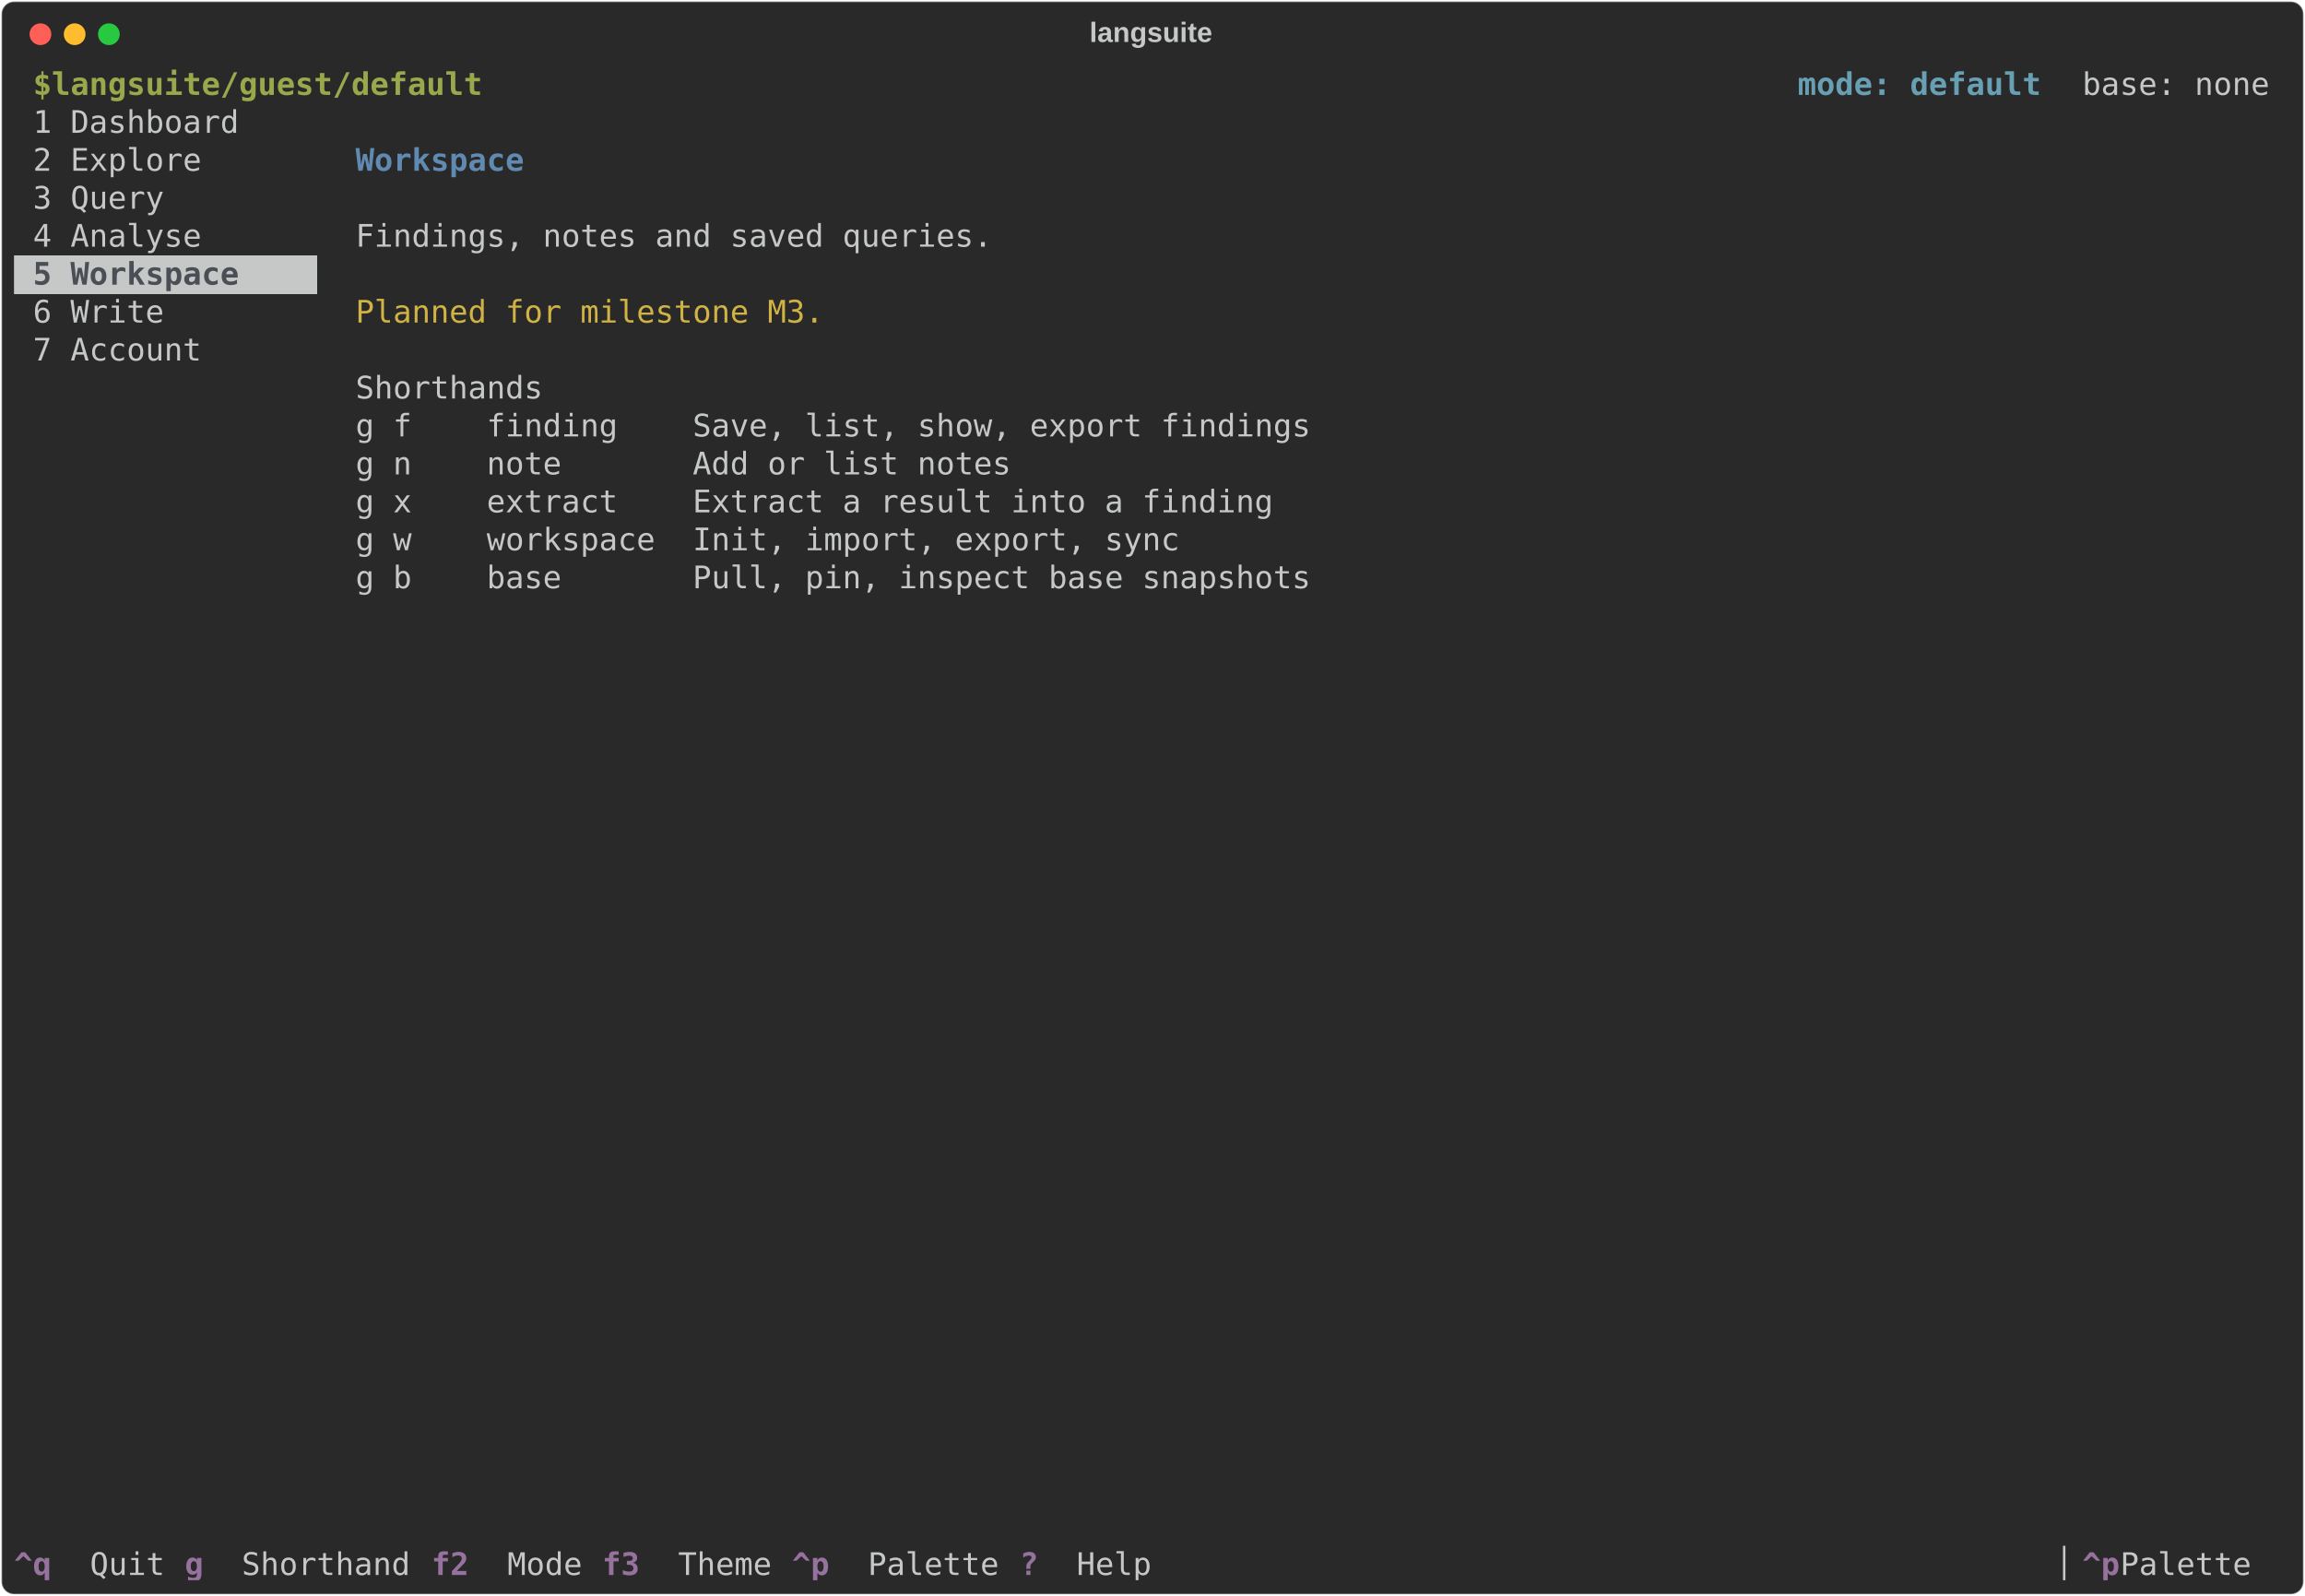
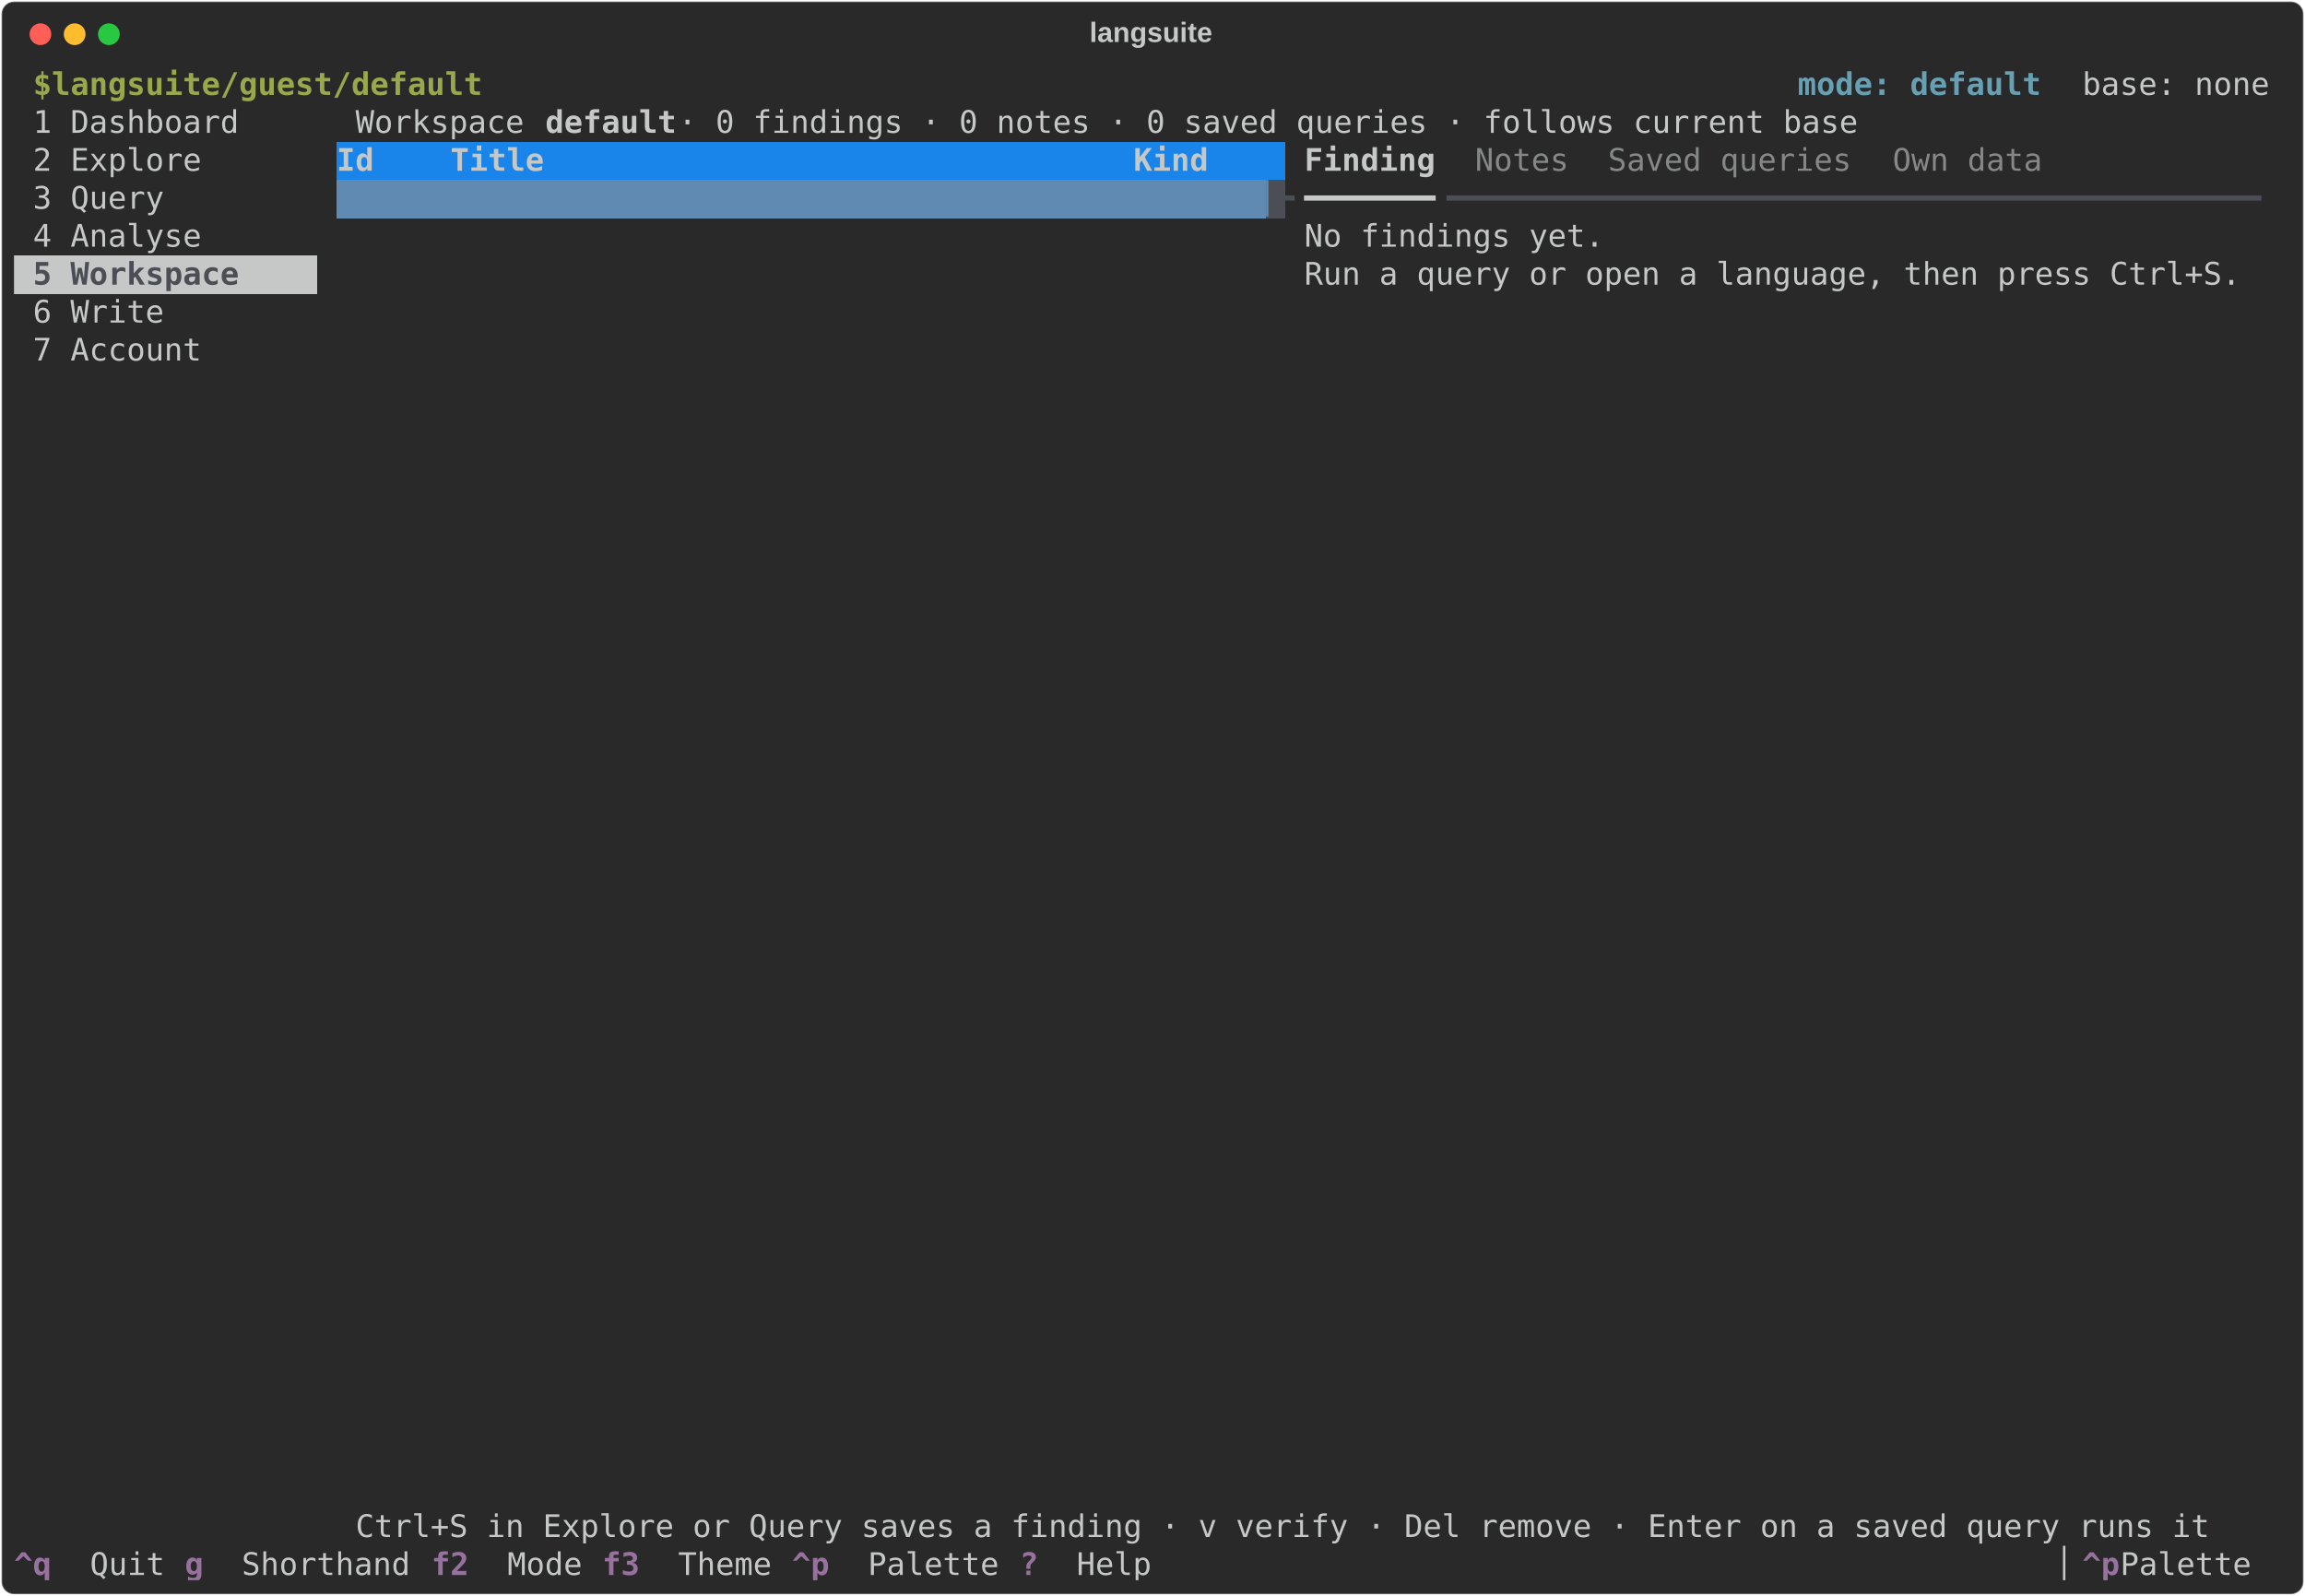
<svg xmlns="http://www.w3.org/2000/svg" class="rich-terminal" viewBox="0 0 1482 1026.0">
  <style>

    @font-face {
        font-family: "Fira Code";
        src: local("FiraCode-Regular"),
                url("https://cdnjs.cloudflare.com/ajax/libs/firacode/6.2.0/woff2/FiraCode-Regular.woff2") format("woff2"),
                url("https://cdnjs.cloudflare.com/ajax/libs/firacode/6.2.0/woff/FiraCode-Regular.woff") format("woff");
        font-style: normal;
        font-weight: 400;
    }
    @font-face {
        font-family: "Fira Code";
        src: local("FiraCode-Bold"),
                url("https://cdnjs.cloudflare.com/ajax/libs/firacode/6.2.0/woff2/FiraCode-Bold.woff2") format("woff2"),
                url("https://cdnjs.cloudflare.com/ajax/libs/firacode/6.2.0/woff/FiraCode-Bold.woff") format("woff");
        font-style: bold;
        font-weight: 700;
    }

    .terminal-matrix {
        font-family: Fira Code, monospace;
        font-size: 20px;
        line-height: 24.4px;
        font-variant-east-asian: full-width;
    }

    .terminal-title {
        font-size: 18px;
        font-weight: bold;
        font-family: arial;
    }

    .terminal-r1 { fill: #c5c8c6 }
.terminal-r2 { fill: #98a84b;font-weight: bold }
.terminal-r3 { fill: #68a0b3;font-weight: bold }
- .terminal-r4 { fill: #608ab1;font-weight: bold }
- .terminal-r5 { fill: #4b4e55;font-weight: bold }
- .terminal-r6 { fill: #d0b344 }
- .terminal-r7 { fill: #98729f;font-weight: bold }
+ .terminal-r4 { fill: #c5c8c6;font-weight: bold }
+ .terminal-r5 { fill: #868887 }
+ .terminal-r6 { fill: #292929 }
+ .terminal-r7 { fill: #608ab1 }
+ .terminal-r8 { fill: #4b4e55 }
+ .terminal-r9 { fill: #4b4e55;font-weight: bold }
+ .terminal-r10 { fill: #98729f;font-weight: bold }
    </style>
  <defs>
    <clipPath id="terminal-clip-terminal">
      <rect x="0" y="0" width="1463.0" height="975.0" />
    </clipPath>
    <clipPath id="terminal-line-0">
      <rect x="0" y="1.5" width="1464" height="24.65" />
    </clipPath>
    <clipPath id="terminal-line-1">
      <rect x="0" y="25.9" width="1464" height="24.65" />
    </clipPath>
    <clipPath id="terminal-line-2">
      <rect x="0" y="50.3" width="1464" height="24.65" />
    </clipPath>
    <clipPath id="terminal-line-3">
      <rect x="0" y="74.7" width="1464" height="24.65" />
    </clipPath>
    <clipPath id="terminal-line-4">
      <rect x="0" y="99.1" width="1464" height="24.65" />
    </clipPath>
    <clipPath id="terminal-line-5">
      <rect x="0" y="123.5" width="1464" height="24.65" />
    </clipPath>
    <clipPath id="terminal-line-6">
      <rect x="0" y="147.9" width="1464" height="24.65" />
    </clipPath>
    <clipPath id="terminal-line-7">
      <rect x="0" y="172.3" width="1464" height="24.65" />
    </clipPath>
    <clipPath id="terminal-line-8">
      <rect x="0" y="196.7" width="1464" height="24.65" />
    </clipPath>
    <clipPath id="terminal-line-9">
      <rect x="0" y="221.1" width="1464" height="24.65" />
    </clipPath>
    <clipPath id="terminal-line-10">
      <rect x="0" y="245.5" width="1464" height="24.65" />
    </clipPath>
    <clipPath id="terminal-line-11">
      <rect x="0" y="269.9" width="1464" height="24.65" />
    </clipPath>
    <clipPath id="terminal-line-12">
      <rect x="0" y="294.3" width="1464" height="24.65" />
    </clipPath>
    <clipPath id="terminal-line-13">
      <rect x="0" y="318.7" width="1464" height="24.65" />
    </clipPath>
    <clipPath id="terminal-line-14">
      <rect x="0" y="343.1" width="1464" height="24.65" />
    </clipPath>
    <clipPath id="terminal-line-15">
      <rect x="0" y="367.5" width="1464" height="24.65" />
    </clipPath>
    <clipPath id="terminal-line-16">
      <rect x="0" y="391.9" width="1464" height="24.65" />
    </clipPath>
    <clipPath id="terminal-line-17">
      <rect x="0" y="416.3" width="1464" height="24.65" />
    </clipPath>
    <clipPath id="terminal-line-18">
      <rect x="0" y="440.7" width="1464" height="24.65" />
    </clipPath>
    <clipPath id="terminal-line-19">
      <rect x="0" y="465.1" width="1464" height="24.65" />
    </clipPath>
    <clipPath id="terminal-line-20">
      <rect x="0" y="489.5" width="1464" height="24.65" />
    </clipPath>
    <clipPath id="terminal-line-21">
      <rect x="0" y="513.9" width="1464" height="24.65" />
    </clipPath>
    <clipPath id="terminal-line-22">
      <rect x="0" y="538.3" width="1464" height="24.65" />
    </clipPath>
    <clipPath id="terminal-line-23">
      <rect x="0" y="562.7" width="1464" height="24.65" />
    </clipPath>
    <clipPath id="terminal-line-24">
      <rect x="0" y="587.1" width="1464" height="24.65" />
    </clipPath>
    <clipPath id="terminal-line-25">
      <rect x="0" y="611.5" width="1464" height="24.65" />
    </clipPath>
    <clipPath id="terminal-line-26">
      <rect x="0" y="635.9" width="1464" height="24.65" />
    </clipPath>
    <clipPath id="terminal-line-27">
      <rect x="0" y="660.3" width="1464" height="24.65" />
    </clipPath>
    <clipPath id="terminal-line-28">
      <rect x="0" y="684.7" width="1464" height="24.65" />
    </clipPath>
    <clipPath id="terminal-line-29">
      <rect x="0" y="709.1" width="1464" height="24.65" />
    </clipPath>
    <clipPath id="terminal-line-30">
      <rect x="0" y="733.5" width="1464" height="24.65" />
    </clipPath>
    <clipPath id="terminal-line-31">
      <rect x="0" y="757.9" width="1464" height="24.65" />
    </clipPath>
    <clipPath id="terminal-line-32">
      <rect x="0" y="782.3" width="1464" height="24.65" />
    </clipPath>
    <clipPath id="terminal-line-33">
      <rect x="0" y="806.7" width="1464" height="24.65" />
    </clipPath>
    <clipPath id="terminal-line-34">
      <rect x="0" y="831.1" width="1464" height="24.65" />
    </clipPath>
    <clipPath id="terminal-line-35">
      <rect x="0" y="855.5" width="1464" height="24.65" />
    </clipPath>
    <clipPath id="terminal-line-36">
      <rect x="0" y="879.9" width="1464" height="24.65" />
    </clipPath>
    <clipPath id="terminal-line-37">
      <rect x="0" y="904.3" width="1464" height="24.65" />
    </clipPath>
    <clipPath id="terminal-line-38">
      <rect x="0" y="928.7" width="1464" height="24.65" />
    </clipPath>
  </defs>
  <rect fill="#292929" stroke="rgba(255,255,255,0.35)" stroke-width="1" x="1" y="1" width="1480" height="1024" rx="8" />
  <text class="terminal-title" fill="#c5c8c6" text-anchor="middle" x="740" y="27">langsuite</text>
  <g transform="translate(26,22)">
    <circle cx="0" cy="0" r="7" fill="#ff5f57" />
    <circle cx="22" cy="0" r="7" fill="#febc2e" />
    <circle cx="44" cy="0" r="7" fill="#28c840" />
  </g>
  <g transform="translate(9, 41)" clip-path="url(#terminal-clip-terminal)">
+     <rect fill="#1984e9" x="207.4" y="50.3" width="73.2" height="24.65" shape-rendering="crispEdges" />
+     <rect fill="#1984e9" x="280.6" y="50.3" width="439.2" height="24.65" shape-rendering="crispEdges" />
+     <rect fill="#1984e9" x="719.8" y="50.3" width="97.6" height="24.65" shape-rendering="crispEdges" />
+     <rect fill="#608ab1" x="207.4" y="74.7" width="597.8" height="24.65" shape-rendering="crispEdges" />
+     <rect fill="#4b4e55" x="805.2" y="74.7" width="12.2" height="24.65" shape-rendering="crispEdges" />
    <rect fill="#c5c8c6" x="0" y="123.5" width="12.2" height="24.65" shape-rendering="crispEdges" />
    <rect fill="#c5c8c6" x="12.2" y="123.5" width="134.2" height="24.65" shape-rendering="crispEdges" />
    <rect fill="#c5c8c6" x="146.4" y="123.5" width="48.8" height="24.65" shape-rendering="crispEdges" />
    <g class="terminal-matrix">
      <text class="terminal-r2" x="12.2" y="20" textLength="292.8" clip-path="url(#terminal-line-0)">$langsuite/guest/default</text>
      <text class="terminal-r3" x="1146.8" y="20" textLength="158.6" clip-path="url(#terminal-line-0)">mode: default</text>
      <text class="terminal-r1" x="1329.8" y="20" textLength="122" clip-path="url(#terminal-line-0)">base: none</text>
      <text class="terminal-r1" x="1464" y="20" textLength="12.2" clip-path="url(#terminal-line-0)">
</text>
      <text class="terminal-r1" x="12.2" y="44.4" textLength="134.2" clip-path="url(#terminal-line-1)">1 Dashboard</text>
+       <text class="terminal-r1" x="219.6" y="44.4" textLength="122" clip-path="url(#terminal-line-1)">Workspace </text>
+       <text class="terminal-r4" x="341.6" y="44.4" textLength="85.4" clip-path="url(#terminal-line-1)">default</text>
+       <text class="terminal-r1" x="427" y="44.4" textLength="780.8" clip-path="url(#terminal-line-1)"> · 0 findings · 0 notes · 0 saved queries · follows current base</text>
      <text class="terminal-r1" x="1464" y="44.4" textLength="12.2" clip-path="url(#terminal-line-1)">
</text>
      <text class="terminal-r1" x="12.2" y="68.8" textLength="109.8" clip-path="url(#terminal-line-2)">2 Explore</text>
-       <text class="terminal-r4" x="219.6" y="68.8" textLength="109.8" clip-path="url(#terminal-line-2)">Workspace</text>
+       <text class="terminal-r4" x="207.4" y="68.8" textLength="73.2" clip-path="url(#terminal-line-2)"> Id   </text>
+       <text class="terminal-r4" x="280.6" y="68.8" textLength="439.2" clip-path="url(#terminal-line-2)"> Title                              </text>
+       <text class="terminal-r4" x="719.8" y="68.8" textLength="97.6" clip-path="url(#terminal-line-2)"> Kind   </text>
+       <text class="terminal-r4" x="829.6" y="68.8" textLength="85.4" clip-path="url(#terminal-line-2)">Finding</text>
+       <text class="terminal-r5" x="939.4" y="68.8" textLength="61" clip-path="url(#terminal-line-2)">Notes</text>
+       <text class="terminal-r5" x="1024.8" y="68.8" textLength="158.6" clip-path="url(#terminal-line-2)">Saved queries</text>
+       <text class="terminal-r5" x="1207.8" y="68.8" textLength="97.6" clip-path="url(#terminal-line-2)">Own data</text>
      <text class="terminal-r1" x="1464" y="68.8" textLength="12.2" clip-path="url(#terminal-line-2)">
</text>
      <text class="terminal-r1" x="12.2" y="93.2" textLength="85.4" clip-path="url(#terminal-line-3)">3 Query</text>
+       <text class="terminal-r7" x="805.2" y="93.2" textLength="12.2" clip-path="url(#terminal-line-3)">▏</text>
+       <text class="terminal-r8" x="817.4" y="93.2" textLength="12.2" clip-path="url(#terminal-line-3)">╸</text>
+       <text class="terminal-r1" x="829.6" y="93.2" textLength="85.4" clip-path="url(#terminal-line-3)">━━━━━━━</text>
+       <text class="terminal-r8" x="915" y="93.2" textLength="536.8" clip-path="url(#terminal-line-3)">╺━━━━━━━━━━━━━━━━━━━━━━━━━━━━━━━━━━━━━━━━━━━</text>
      <text class="terminal-r1" x="1464" y="93.2" textLength="12.2" clip-path="url(#terminal-line-3)">
</text>
      <text class="terminal-r1" x="12.2" y="117.6" textLength="109.8" clip-path="url(#terminal-line-4)">4 Analyse</text>
-       <text class="terminal-r1" x="219.6" y="117.6" textLength="414.8" clip-path="url(#terminal-line-4)">Findings, notes and saved queries.</text>
+       <text class="terminal-r1" x="829.6" y="117.6" textLength="195.2" clip-path="url(#terminal-line-4)">No findings yet.</text>
      <text class="terminal-r1" x="1464" y="117.6" textLength="12.2" clip-path="url(#terminal-line-4)">
</text>
-       <text class="terminal-r5" x="12.2" y="142" textLength="134.2" clip-path="url(#terminal-line-5)">5 Workspace</text>
+       <text class="terminal-r9" x="12.2" y="142" textLength="134.2" clip-path="url(#terminal-line-5)">5 Workspace</text>
+       <text class="terminal-r1" x="829.6" y="142" textLength="610" clip-path="url(#terminal-line-5)">Run a query or open a language, then press Ctrl+S.</text>
      <text class="terminal-r1" x="1464" y="142" textLength="12.2" clip-path="url(#terminal-line-5)">
</text>
      <text class="terminal-r1" x="12.2" y="166.4" textLength="85.4" clip-path="url(#terminal-line-6)">6 Write</text>
-       <text class="terminal-r6" x="219.6" y="166.4" textLength="305" clip-path="url(#terminal-line-6)">Planned for milestone M3.</text>
      <text class="terminal-r1" x="1464" y="166.4" textLength="12.2" clip-path="url(#terminal-line-6)">
</text>
      <text class="terminal-r1" x="12.2" y="190.8" textLength="109.8" clip-path="url(#terminal-line-7)">7 Account</text>
      <text class="terminal-r1" x="1464" y="190.8" textLength="12.2" clip-path="url(#terminal-line-7)">
</text>
-       <text class="terminal-r1" x="219.6" y="215.2" textLength="122" clip-path="url(#terminal-line-8)">Shorthands</text>
      <text class="terminal-r1" x="1464" y="215.2" textLength="12.2" clip-path="url(#terminal-line-8)">
</text>
-       <text class="terminal-r1" x="219.6" y="239.6" textLength="646.6" clip-path="url(#terminal-line-9)">  g f    finding    Save, list, show, export findings</text>
      <text class="terminal-r1" x="1464" y="239.6" textLength="12.2" clip-path="url(#terminal-line-9)">
</text>
-       <text class="terminal-r1" x="219.6" y="264" textLength="451.4" clip-path="url(#terminal-line-10)">  g n    note       Add or list notes</text>
      <text class="terminal-r1" x="1464" y="264" textLength="12.2" clip-path="url(#terminal-line-10)">
</text>
-       <text class="terminal-r1" x="219.6" y="288.4" textLength="622.2" clip-path="url(#terminal-line-11)">  g x    extract    Extract a result into a finding</text>
      <text class="terminal-r1" x="1464" y="288.4" textLength="12.2" clip-path="url(#terminal-line-11)">
</text>
-       <text class="terminal-r1" x="219.6" y="312.8" textLength="561.2" clip-path="url(#terminal-line-12)">  g w    workspace  Init, import, export, sync</text>
      <text class="terminal-r1" x="1464" y="312.8" textLength="12.2" clip-path="url(#terminal-line-12)">
</text>
-       <text class="terminal-r1" x="219.6" y="337.2" textLength="646.6" clip-path="url(#terminal-line-13)">  g b    base       Pull, pin, inspect base snapshots</text>
      <text class="terminal-r1" x="1464" y="337.2" textLength="12.2" clip-path="url(#terminal-line-13)">
</text>
      <text class="terminal-r1" x="1464" y="361.6" textLength="12.2" clip-path="url(#terminal-line-14)">
</text>
      <text class="terminal-r1" x="1464" y="386" textLength="12.2" clip-path="url(#terminal-line-15)">
</text>
      <text class="terminal-r1" x="1464" y="410.4" textLength="12.2" clip-path="url(#terminal-line-16)">
</text>
      <text class="terminal-r1" x="1464" y="434.8" textLength="12.2" clip-path="url(#terminal-line-17)">
</text>
      <text class="terminal-r1" x="1464" y="459.2" textLength="12.2" clip-path="url(#terminal-line-18)">
</text>
      <text class="terminal-r1" x="1464" y="483.6" textLength="12.2" clip-path="url(#terminal-line-19)">
</text>
      <text class="terminal-r1" x="1464" y="508" textLength="12.2" clip-path="url(#terminal-line-20)">
</text>
      <text class="terminal-r1" x="1464" y="532.4" textLength="12.2" clip-path="url(#terminal-line-21)">
</text>
      <text class="terminal-r1" x="1464" y="556.8" textLength="12.2" clip-path="url(#terminal-line-22)">
</text>
      <text class="terminal-r1" x="1464" y="581.2" textLength="12.2" clip-path="url(#terminal-line-23)">
</text>
      <text class="terminal-r1" x="1464" y="605.6" textLength="12.2" clip-path="url(#terminal-line-24)">
</text>
      <text class="terminal-r1" x="1464" y="630" textLength="12.2" clip-path="url(#terminal-line-25)">
</text>
      <text class="terminal-r1" x="1464" y="654.4" textLength="12.2" clip-path="url(#terminal-line-26)">
</text>
      <text class="terminal-r1" x="1464" y="678.8" textLength="12.2" clip-path="url(#terminal-line-27)">
</text>
      <text class="terminal-r1" x="1464" y="703.2" textLength="12.2" clip-path="url(#terminal-line-28)">
</text>
      <text class="terminal-r1" x="1464" y="727.6" textLength="12.2" clip-path="url(#terminal-line-29)">
</text>
      <text class="terminal-r1" x="1464" y="752" textLength="12.2" clip-path="url(#terminal-line-30)">
</text>
      <text class="terminal-r1" x="1464" y="776.4" textLength="12.2" clip-path="url(#terminal-line-31)">
</text>
      <text class="terminal-r1" x="1464" y="800.8" textLength="12.2" clip-path="url(#terminal-line-32)">
</text>
      <text class="terminal-r1" x="1464" y="825.2" textLength="12.2" clip-path="url(#terminal-line-33)">
</text>
      <text class="terminal-r1" x="1464" y="849.6" textLength="12.2" clip-path="url(#terminal-line-34)">
</text>
      <text class="terminal-r1" x="1464" y="874" textLength="12.2" clip-path="url(#terminal-line-35)">
</text>
      <text class="terminal-r1" x="1464" y="898.4" textLength="12.2" clip-path="url(#terminal-line-36)">
</text>
      <text class="terminal-r1" x="1464" y="922.8" textLength="12.2" clip-path="url(#terminal-line-37)">
</text>
+       <text class="terminal-r1" x="219.6" y="947.2" textLength="1207.8" clip-path="url(#terminal-line-38)">Ctrl+S in Explore or Query saves a finding · v verify · Del remove · Enter on a saved query runs it</text>
      <text class="terminal-r1" x="1464" y="947.2" textLength="12.2" clip-path="url(#terminal-line-38)">
</text>
-       <text class="terminal-r7" x="0" y="971.6" textLength="48.8" clip-path="url(#terminal-line-39)"> ^q </text>
+       <text class="terminal-r10" x="0" y="971.6" textLength="48.8" clip-path="url(#terminal-line-39)"> ^q </text>
      <text class="terminal-r1" x="48.8" y="971.6" textLength="61" clip-path="url(#terminal-line-39)">Quit </text>
-       <text class="terminal-r7" x="109.8" y="971.6" textLength="36.6" clip-path="url(#terminal-line-39)"> g </text>
+       <text class="terminal-r10" x="109.8" y="971.6" textLength="36.6" clip-path="url(#terminal-line-39)"> g </text>
      <text class="terminal-r1" x="146.4" y="971.6" textLength="122" clip-path="url(#terminal-line-39)">Shorthand </text>
-       <text class="terminal-r7" x="268.4" y="971.6" textLength="48.8" clip-path="url(#terminal-line-39)"> f2 </text>
+       <text class="terminal-r10" x="268.4" y="971.6" textLength="48.8" clip-path="url(#terminal-line-39)"> f2 </text>
      <text class="terminal-r1" x="317.2" y="971.6" textLength="61" clip-path="url(#terminal-line-39)">Mode </text>
-       <text class="terminal-r7" x="378.2" y="971.6" textLength="48.8" clip-path="url(#terminal-line-39)"> f3 </text>
+       <text class="terminal-r10" x="378.2" y="971.6" textLength="48.8" clip-path="url(#terminal-line-39)"> f3 </text>
      <text class="terminal-r1" x="427" y="971.6" textLength="73.2" clip-path="url(#terminal-line-39)">Theme </text>
-       <text class="terminal-r7" x="500.2" y="971.6" textLength="48.8" clip-path="url(#terminal-line-39)"> ^p </text>
+       <text class="terminal-r10" x="500.2" y="971.6" textLength="48.8" clip-path="url(#terminal-line-39)"> ^p </text>
      <text class="terminal-r1" x="549" y="971.6" textLength="97.6" clip-path="url(#terminal-line-39)">Palette </text>
-       <text class="terminal-r7" x="646.6" y="971.6" textLength="36.6" clip-path="url(#terminal-line-39)"> ? </text>
+       <text class="terminal-r10" x="646.6" y="971.6" textLength="36.6" clip-path="url(#terminal-line-39)"> ? </text>
      <text class="terminal-r1" x="683.2" y="971.6" textLength="61" clip-path="url(#terminal-line-39)">Help </text>
      <text class="terminal-r1" x="1317.6" y="971.6" textLength="12.2" clip-path="url(#terminal-line-39)">▏</text>
-       <text class="terminal-r7" x="1329.8" y="971.6" textLength="24.4" clip-path="url(#terminal-line-39)">^p</text>
+       <text class="terminal-r10" x="1329.8" y="971.6" textLength="24.4" clip-path="url(#terminal-line-39)">^p</text>
      <text class="terminal-r1" x="1354.2" y="971.6" textLength="97.6" clip-path="url(#terminal-line-39)"> Palette</text>
    </g>
  </g>
</svg>
